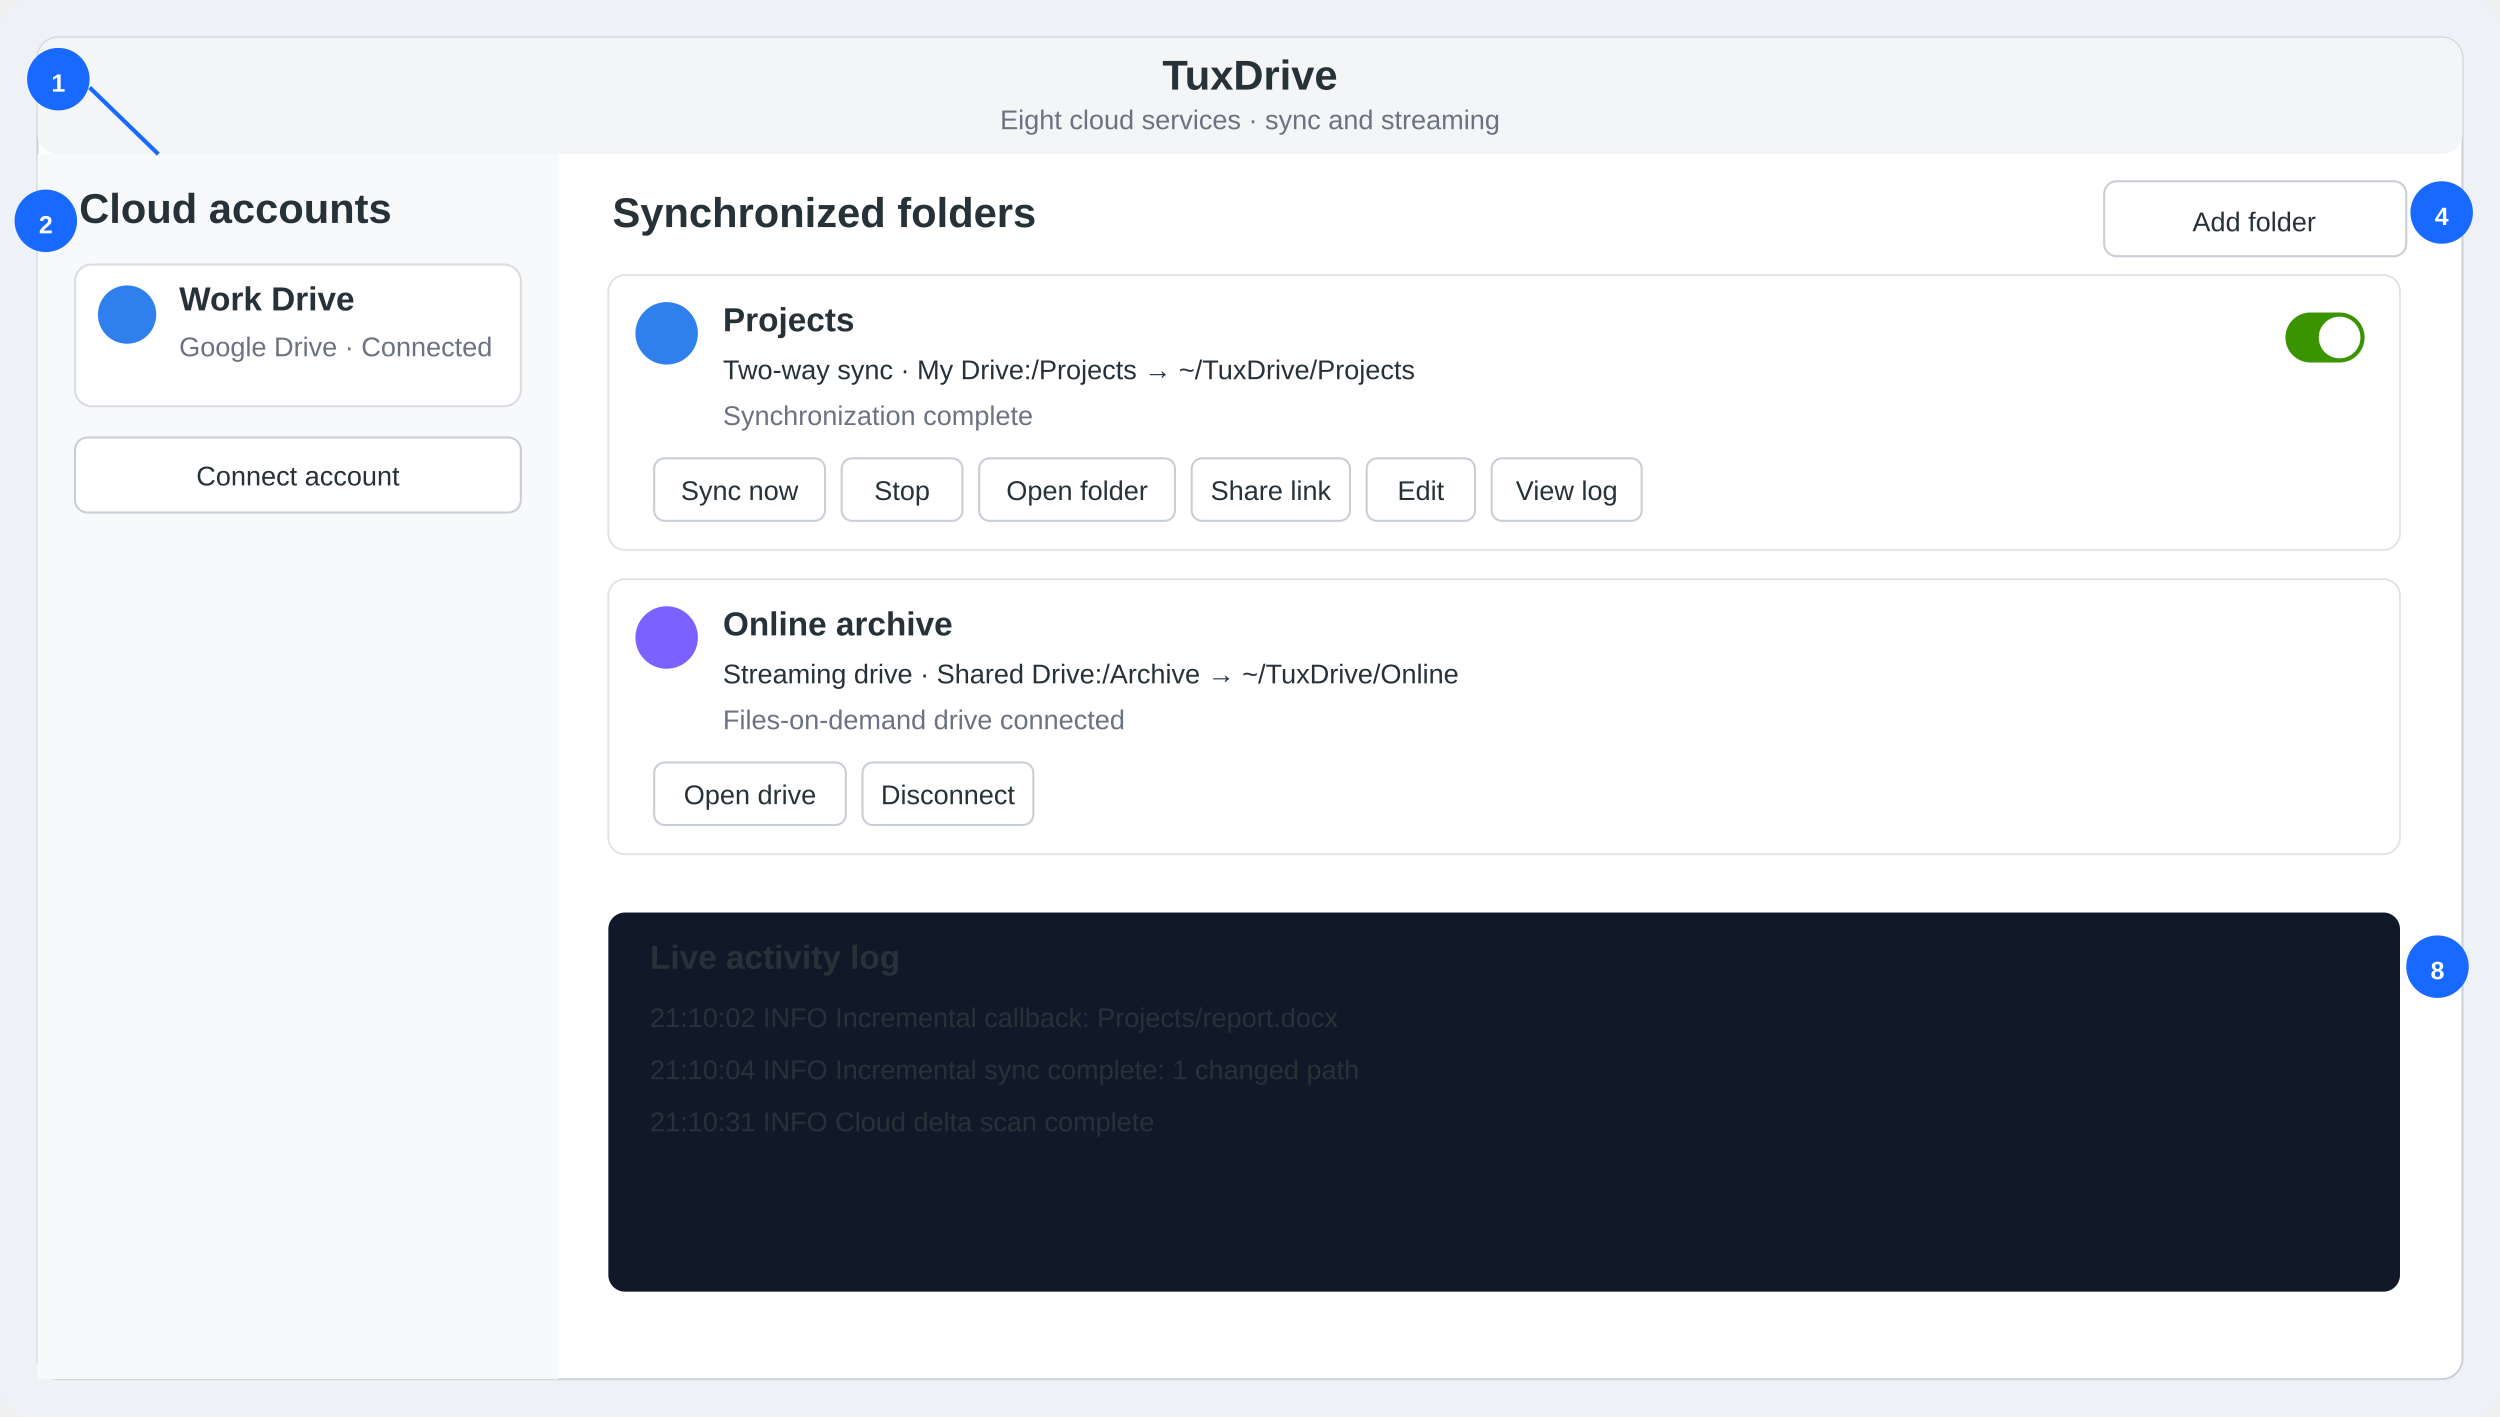
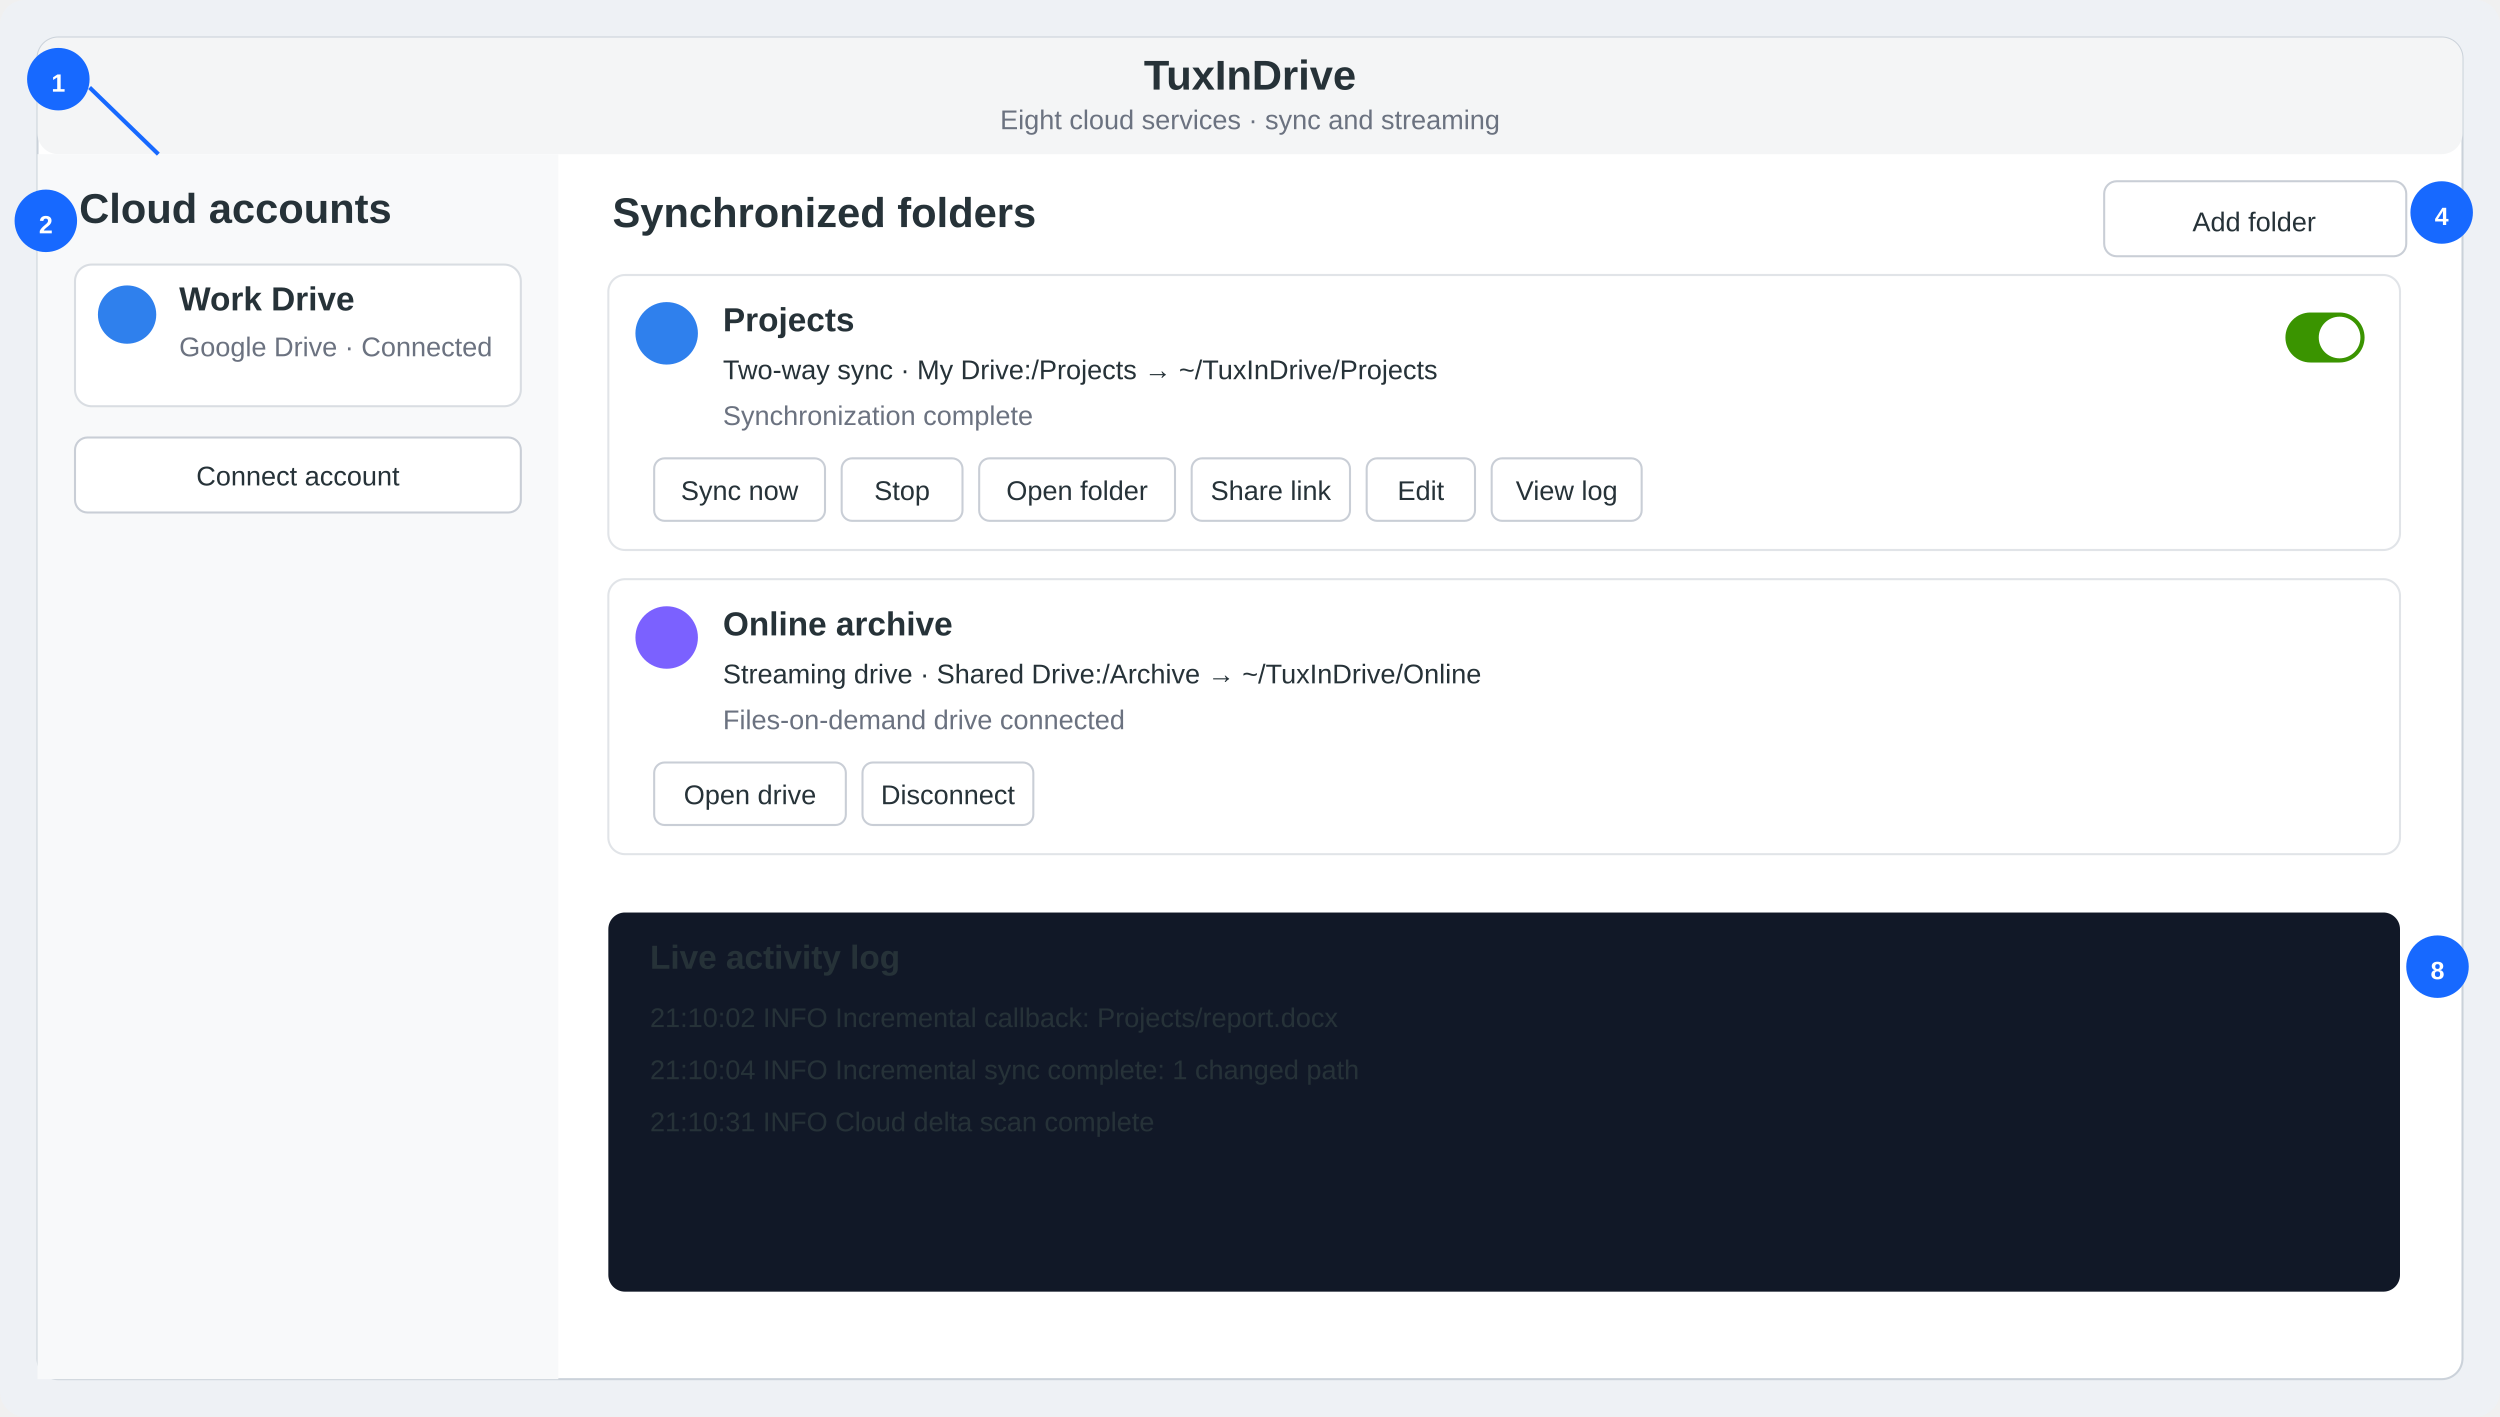
<svg xmlns="http://www.w3.org/2000/svg" width="1200" height="680" viewBox="0 0 1200 680">
  <style>text{font-family:Ubuntu,Arial,sans-serif;fill:#263238}.small{font-size:13px}.label{font-size:16px}.title{font-size:20px;font-weight:700}.muted{fill:#6b7280}.btn{fill:#fff;stroke:#c9ced6}.call{fill:#1769ff}.calltext{fill:#fff;font-weight:700}.line{stroke:#1769ff;stroke-width:2}</style>
  <rect width="1200" height="680" rx="12" fill="#eef1f5" />
  <rect x="18" y="18" width="1164" height="644" rx="10" fill="#fff" stroke="#cbd2da" />
  <rect x="18" y="18" width="1164" height="56" rx="10" fill="#f4f5f6" />
-   <text x="600" y="43" text-anchor="middle" class="title">TuxDrive</text>
+   <text x="600" y="43" text-anchor="middle" class="title">TuxInDrive</text>
  <text x="600" y="62" text-anchor="middle" class="small muted">Eight cloud services · sync and streaming</text>
  <rect x="18" y="74" width="250" height="588" fill="#f8f9fa" />
  <text x="38" y="107" class="title">Cloud accounts</text>
  <rect x="36" y="127" width="214" height="68" rx="8" fill="#fff" stroke="#d9dde2" />
  <circle cx="61" cy="151" r="14" fill="#2f80ed" />
  <text x="86" y="149" class="label" font-weight="700">Work Drive</text>
  <text x="86" y="171" class="small muted">Google Drive · Connected</text>
  <rect x="36" y="210" width="214" height="36" rx="6" class="btn" />
  <text x="143" y="233" text-anchor="middle" class="small">Connect account</text>
  <text x="294" y="109" class="title">Synchronized folders</text>
  <rect x="1010" y="87" width="145" height="36" rx="6" class="btn" />
  <text x="1082" y="111" text-anchor="middle" class="small">Add folder</text>
  <g transform="translate(292 132)">
    <rect width="860" height="132" rx="8" fill="#fff" stroke="#e1e4e8" />
    <circle cx="28" cy="28" r="15" fill="#2f80ed" />
    <text x="55" y="27" class="label" font-weight="700">Projects</text>
-     <text x="55" y="50" class="small">Two-way sync · My Drive:/Projects → ~/TuxDrive/Projects</text>
+     <text x="55" y="50" class="small">Two-way sync · My Drive:/Projects → ~/TuxInDrive/Projects</text>
    <text x="55" y="72" class="small muted">Synchronization complete</text>
    <rect x="22" y="88" width="82" height="30" rx="5" class="btn" />
    <text x="63" y="108" text-anchor="middle" class="small">Sync now</text>
    <rect x="112" y="88" width="58" height="30" rx="5" class="btn" />
    <text x="141" y="108" text-anchor="middle" class="small">Stop</text>
    <rect x="178" y="88" width="94" height="30" rx="5" class="btn" />
    <text x="225" y="108" text-anchor="middle" class="small">Open folder</text>
    <rect x="280" y="88" width="76" height="30" rx="5" class="btn" />
    <text x="318" y="108" text-anchor="middle" class="small">Share link</text>
    <rect x="364" y="88" width="52" height="30" rx="5" class="btn" />
    <text x="390" y="108" text-anchor="middle" class="small">Edit</text>
    <rect x="424" y="88" width="72" height="30" rx="5" class="btn" />
    <text x="460" y="108" text-anchor="middle" class="small">View log</text>
    <rect x="805" y="18" width="38" height="24" rx="12" fill="#3a9400" />
    <circle cx="831" cy="30" r="10" fill="#fff" />
  </g>
  <g transform="translate(292 278)">
    <rect width="860" height="132" rx="8" fill="#fff" stroke="#e1e4e8" />
    <circle cx="28" cy="28" r="15" fill="#7b61ff" />
    <text x="55" y="27" class="label" font-weight="700">Online archive</text>
-     <text x="55" y="50" class="small">Streaming drive · Shared Drive:/Archive → ~/TuxDrive/Online</text>
+     <text x="55" y="50" class="small">Streaming drive · Shared Drive:/Archive → ~/TuxInDrive/Online</text>
    <text x="55" y="72" class="small muted">Files-on-demand drive connected</text>
    <rect x="22" y="88" width="92" height="30" rx="5" class="btn" />
    <text x="68" y="108" text-anchor="middle" class="small">Open drive</text>
    <rect x="122" y="88" width="82" height="30" rx="5" class="btn" />
    <text x="163" y="108" text-anchor="middle" class="small">Disconnect</text>
  </g>
  <rect x="292" y="438" width="860" height="182" rx="8" fill="#111827" />
  <text x="312" y="465" class="label" fill="#fff" font-weight="700">Live activity log</text>
  <text x="312" y="493" class="small" fill="#b9f6ca">21:10:02 INFO Incremental callback: Projects/report.docx</text>
  <text x="312" y="518" class="small" fill="#d1d5db">21:10:04 INFO Incremental sync complete: 1 changed path</text>
  <text x="312" y="543" class="small" fill="#d1d5db">21:10:31 INFO Cloud delta scan complete</text>
  <g>
    <circle cx="28" cy="38" r="15" class="call" />
    <text x="28" y="44" text-anchor="middle" class="calltext">1</text>
    <line x1="43" y1="42" x2="76" y2="74" class="line" />
    <circle cx="22" cy="106" r="15" class="call" />
    <text x="22" y="112" text-anchor="middle" class="calltext">2</text>
    <circle cx="1172" cy="102" r="15" class="call" />
    <text x="1172" y="108" text-anchor="middle" class="calltext">4</text>
    <circle cx="1170" cy="464" r="15" class="call" />
    <text x="1170" y="470" text-anchor="middle" class="calltext">8</text>
  </g>
</svg>
